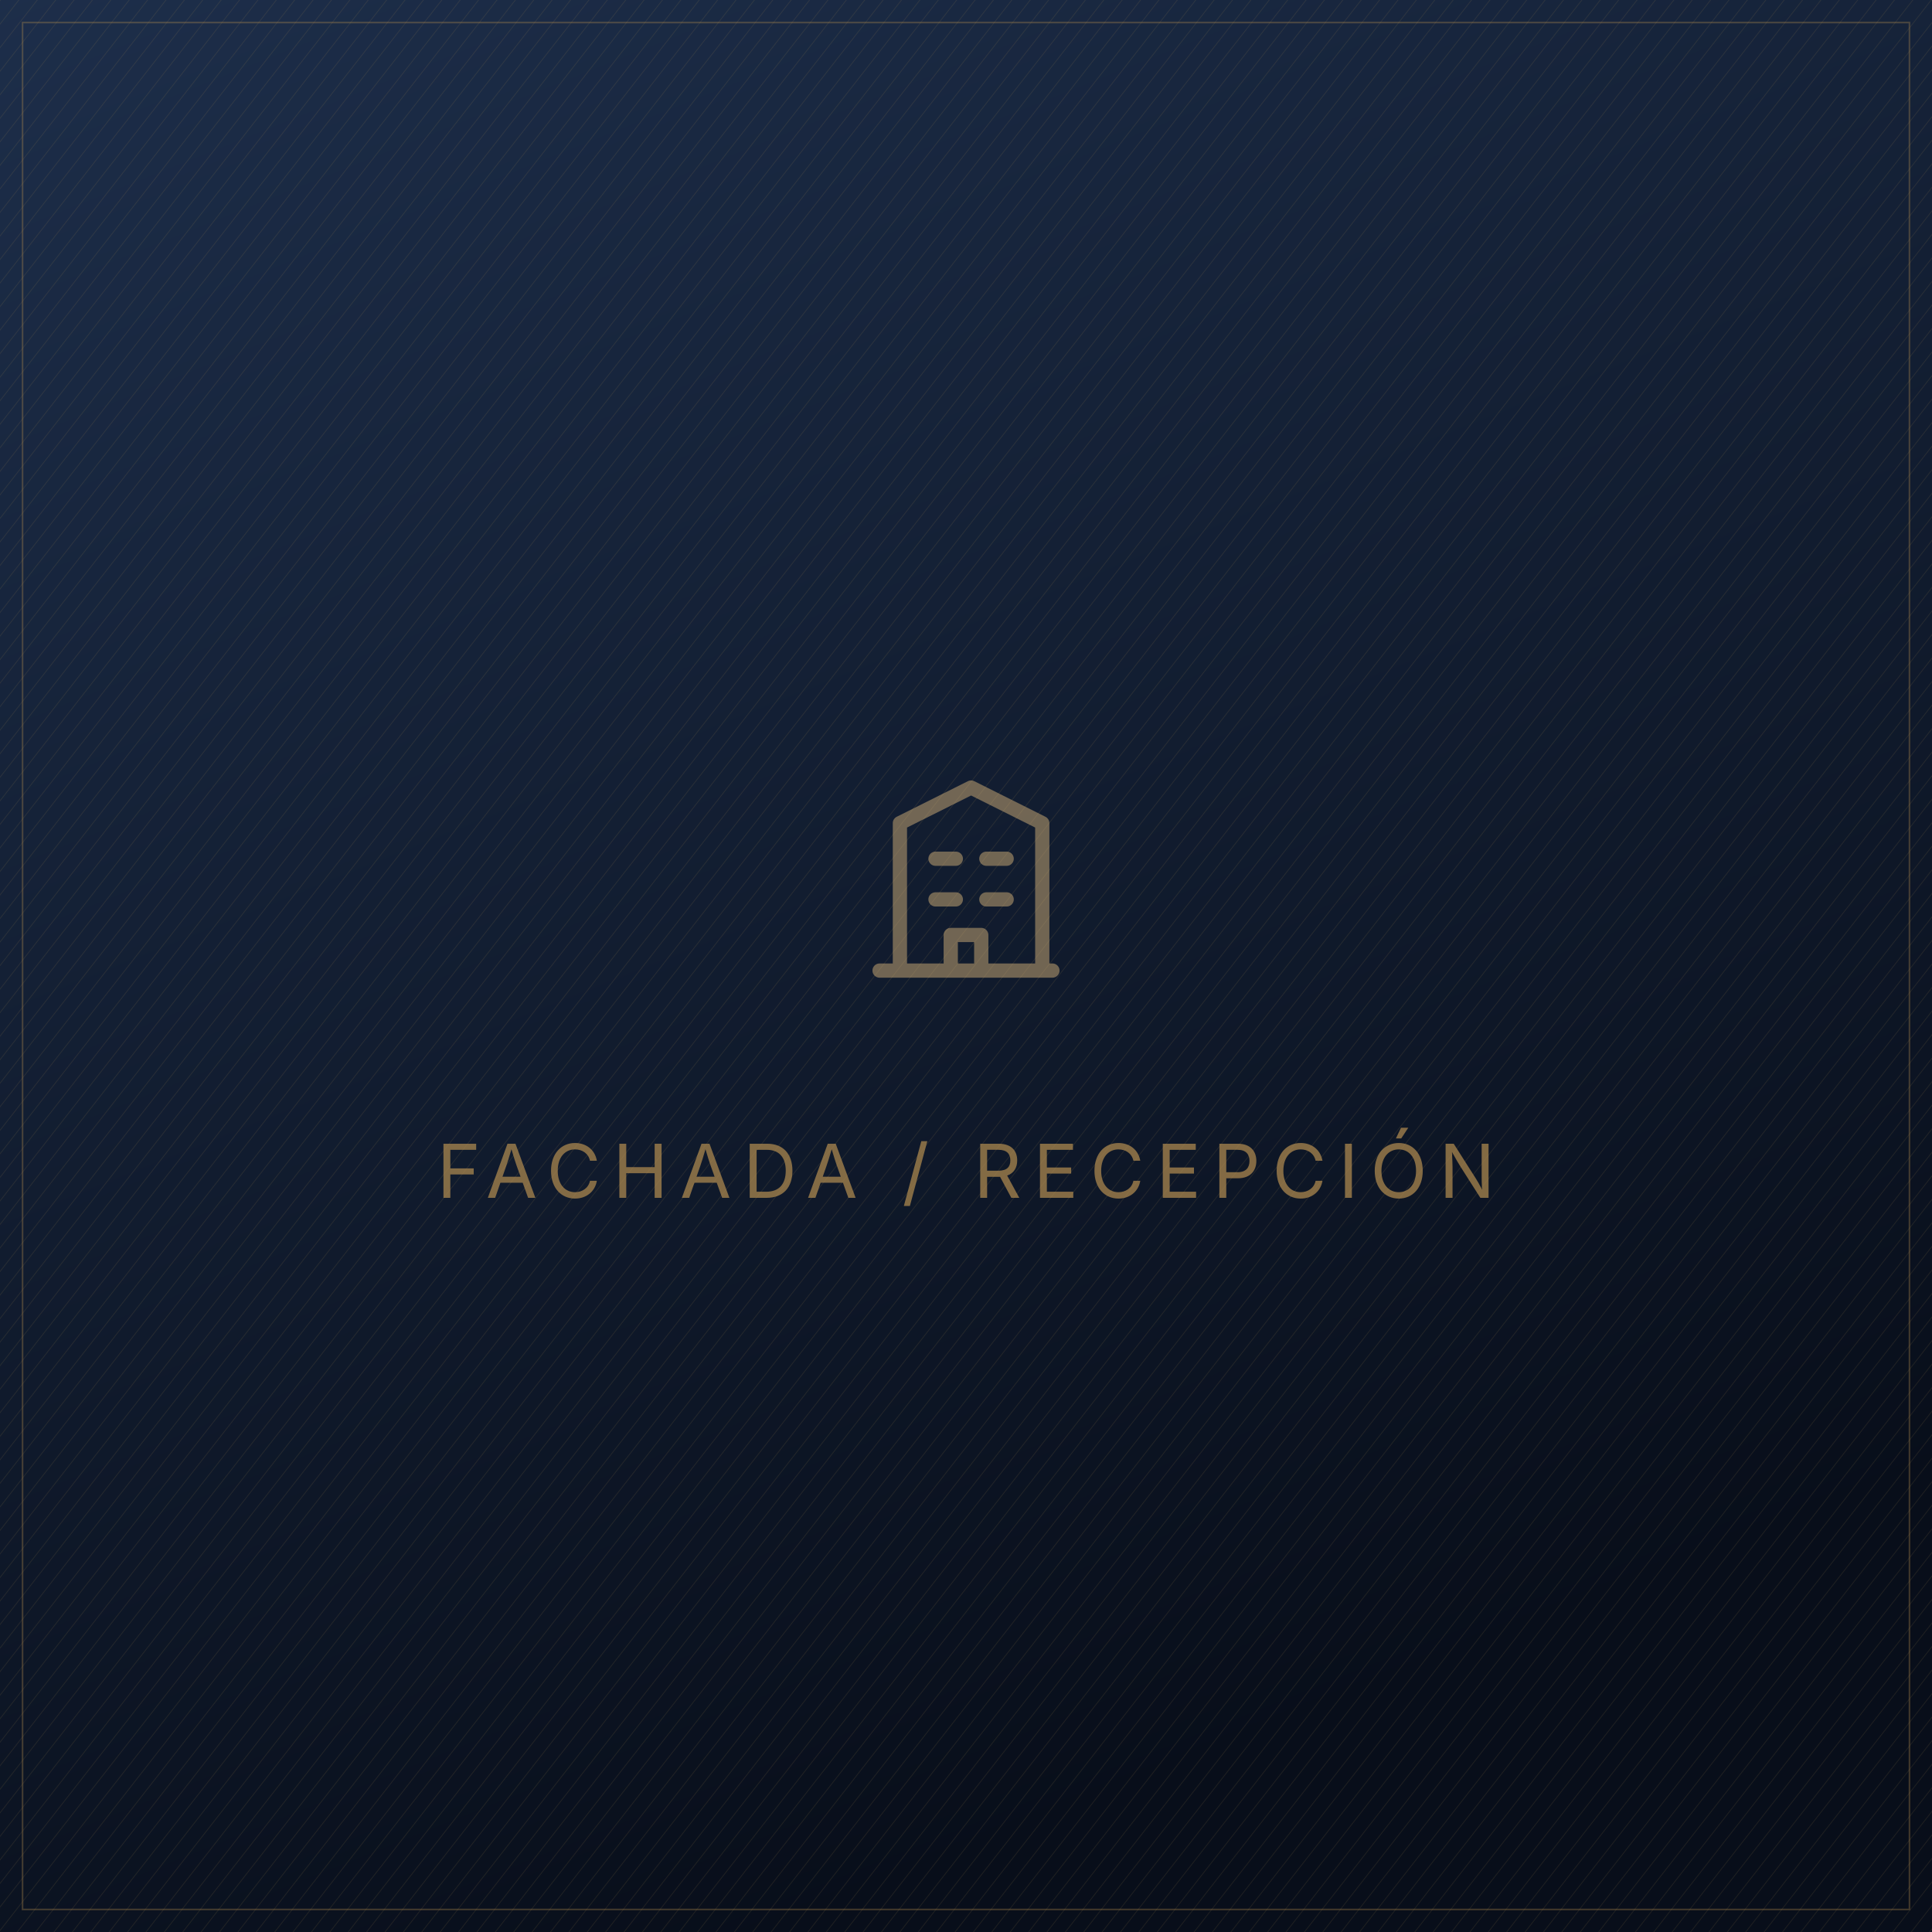
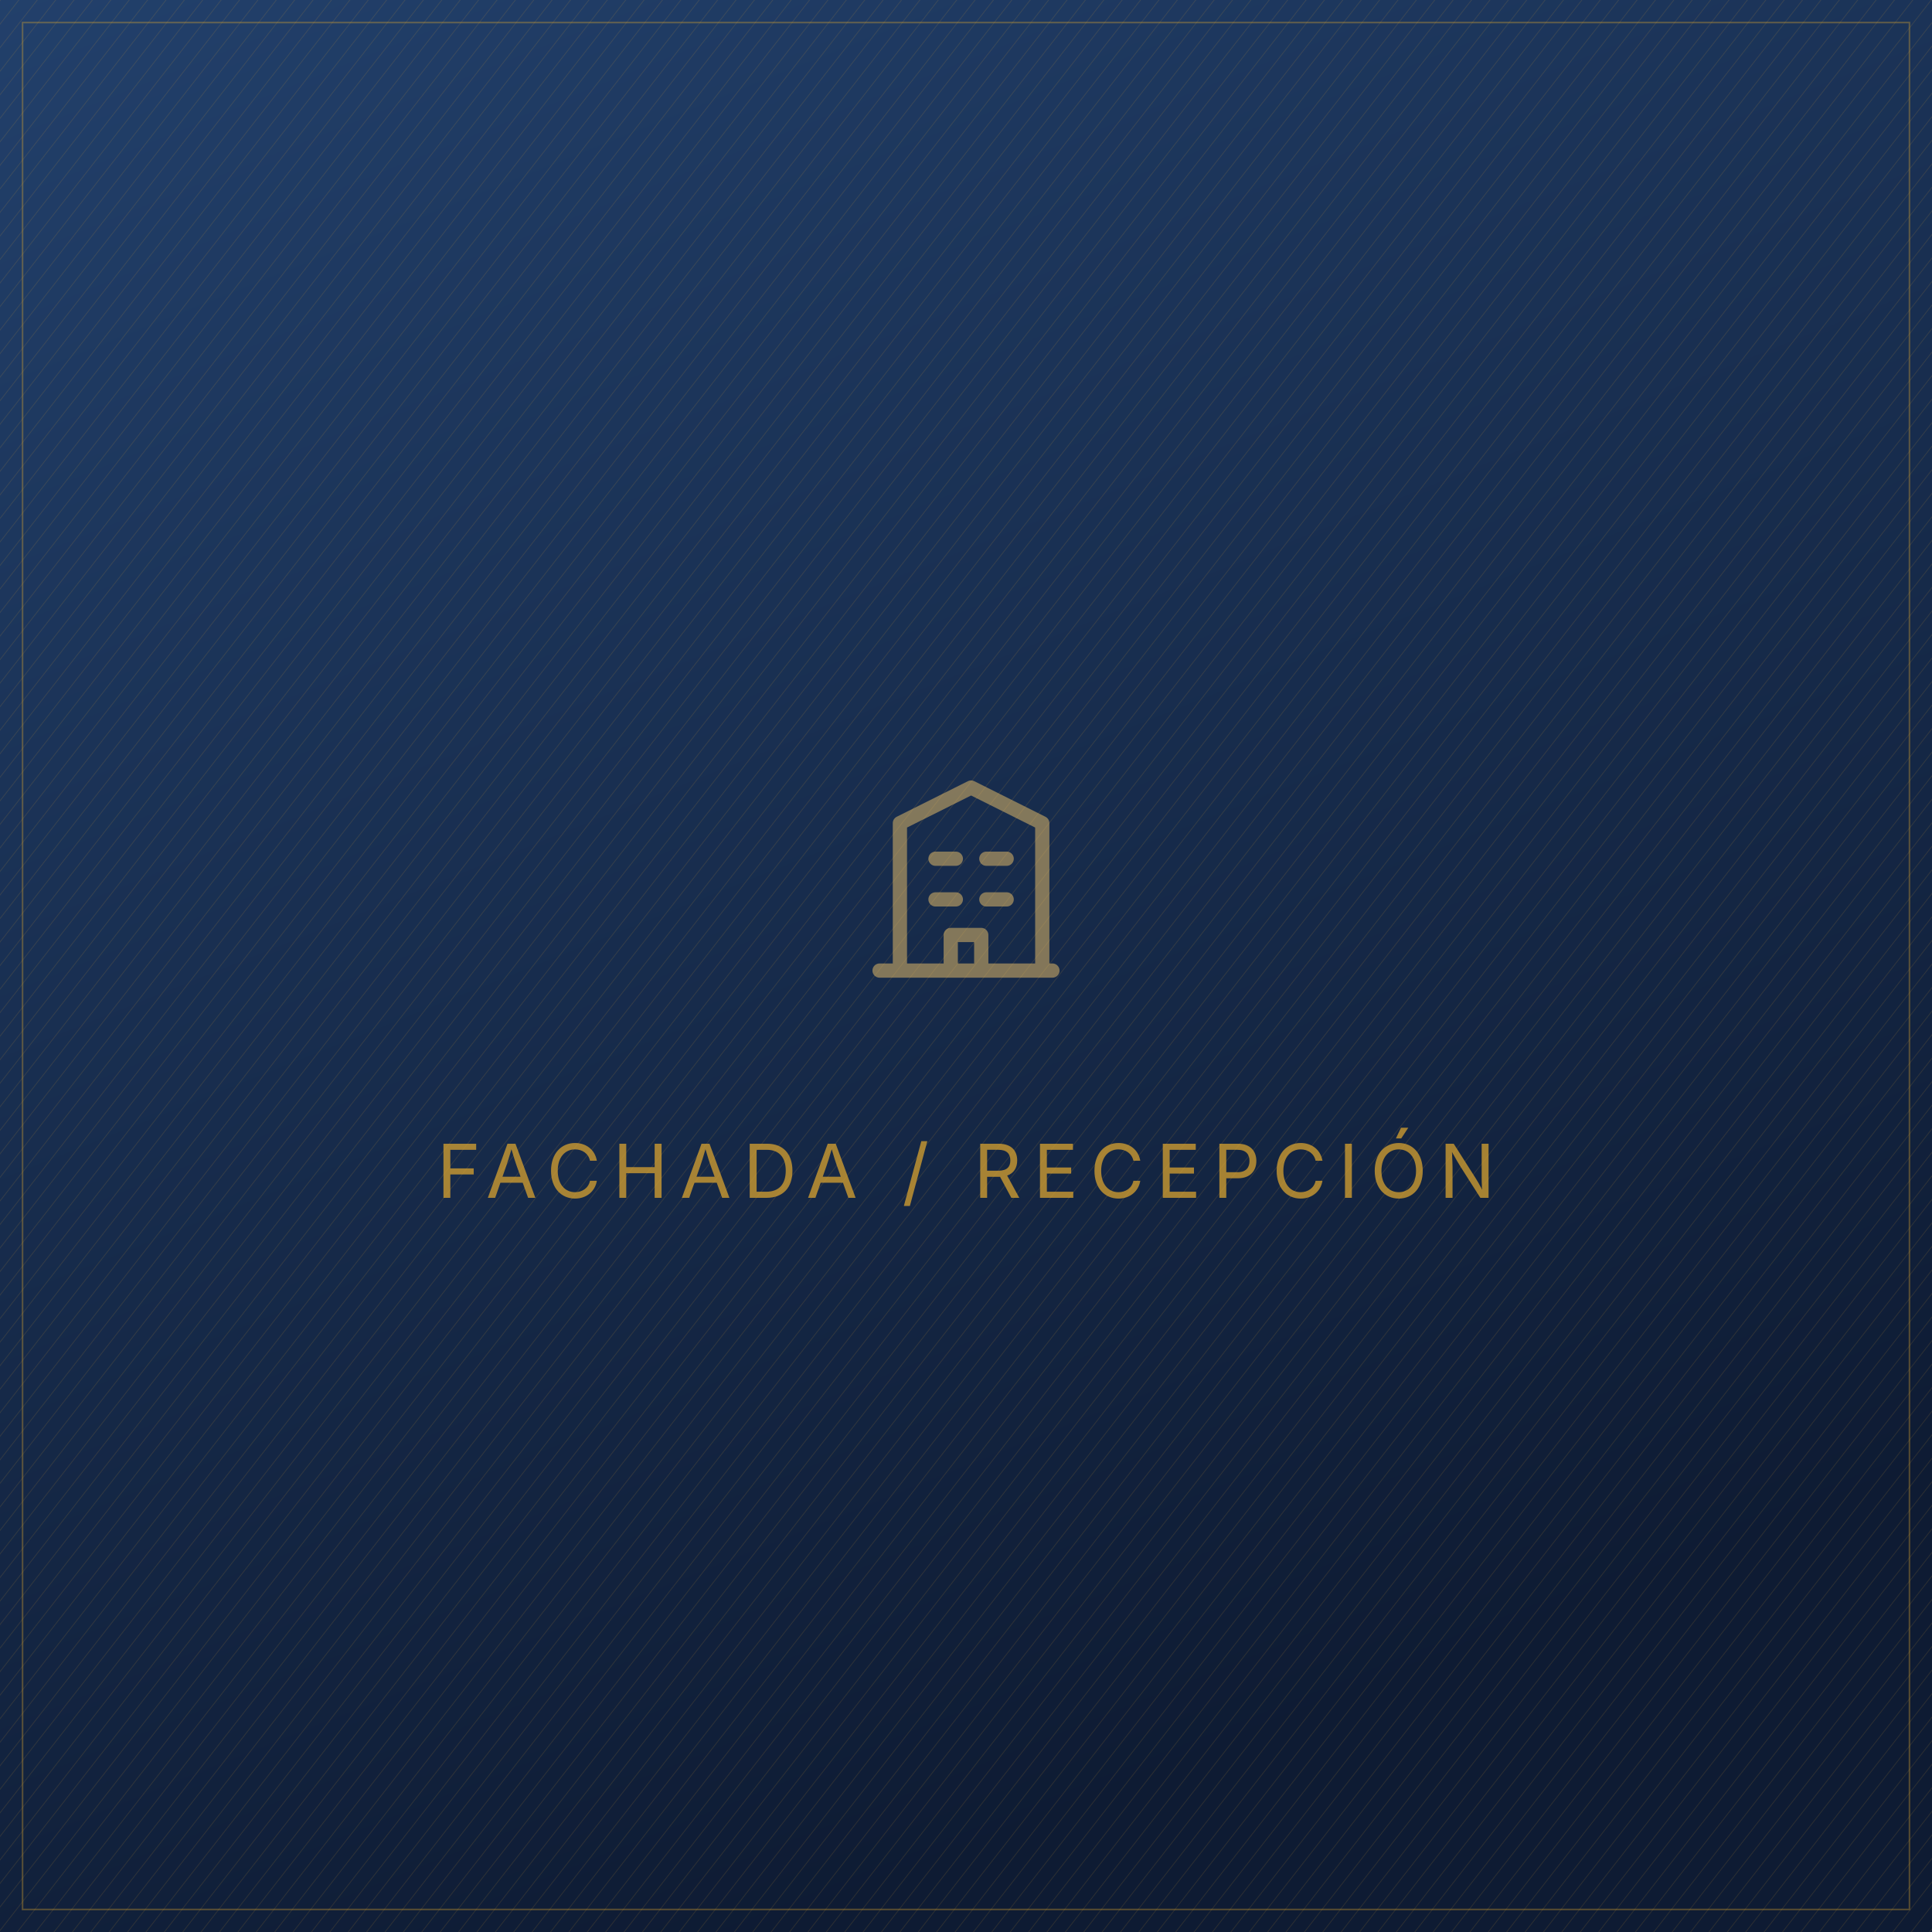
<svg xmlns="http://www.w3.org/2000/svg" viewBox="0 0 1200 1200" width="1200" height="1200" role="img" aria-label="FACHADA / RECEPCIÓN">
  <defs>
    <linearGradient id="bga" x1="0" y1="0" x2="0.4" y2="1">
-       <stop offset="0" stop-color="#1D2E4A" />
-       <stop offset="1" stop-color="#080E1A" />
+       <stop offset="0" stop-color="#22406B" />
+       <stop offset="1" stop-color="#0E1B33" />
    </linearGradient>
    <pattern id="hta" width="9" height="9" patternTransform="rotate(38)" patternUnits="userSpaceOnUse">
-       <line x1="0" y1="0" x2="0" y2="9" stroke="#B08B4F" stroke-opacity=".13" stroke-width="1" />
+       <line x1="0" y1="0" x2="0" y2="9" stroke="#E0A72E" stroke-opacity=".13" stroke-width="1" />
    </pattern>
  </defs>
  <rect width="1200" height="1200" fill="url(#bga)" />
  <rect width="1200" height="1200" fill="url(#hta)" />
-   <rect x="14" y="14" width="1172" height="1172" fill="none" stroke="#B08B4F" stroke-opacity=".34" />
-   <g transform="translate(524.2105 470.2105) scale(6.315789)" fill="none" stroke="#D2B078" stroke-opacity=".5" stroke-width="1.4" stroke-linecap="round" stroke-linejoin="round">
+   <rect x="14" y="14" width="1172" height="1172" fill="none" stroke="#E0A72E" stroke-opacity=".34" />
+   <g transform="translate(524.2105 470.2105) scale(6.315789)" fill="none" stroke="#F0C46A" stroke-opacity=".5" stroke-width="1.4" stroke-linecap="round" stroke-linejoin="round">
    <path d="M3.5 21h17M5.5 21V6.5l7-3.5 7 3.5V21M9 10h2M14 10h2M9 14h2M14 14h2M10.5 21v-3.5h3V21" />
  </g>
-   <text x="600.0" y="744.0" text-anchor="middle" font-family="Inter, Helvetica, Arial, sans-serif" font-size="46.2" letter-spacing="7.38" fill="#B08B4F" fill-opacity=".72">FACHADA / RECEPCIÓN</text>
+   <text x="600.0" y="744.0" text-anchor="middle" font-family="Inter, Helvetica, Arial, sans-serif" font-size="46.2" letter-spacing="7.38" fill="#E0A72E" fill-opacity=".72">FACHADA / RECEPCIÓN</text>
</svg>
